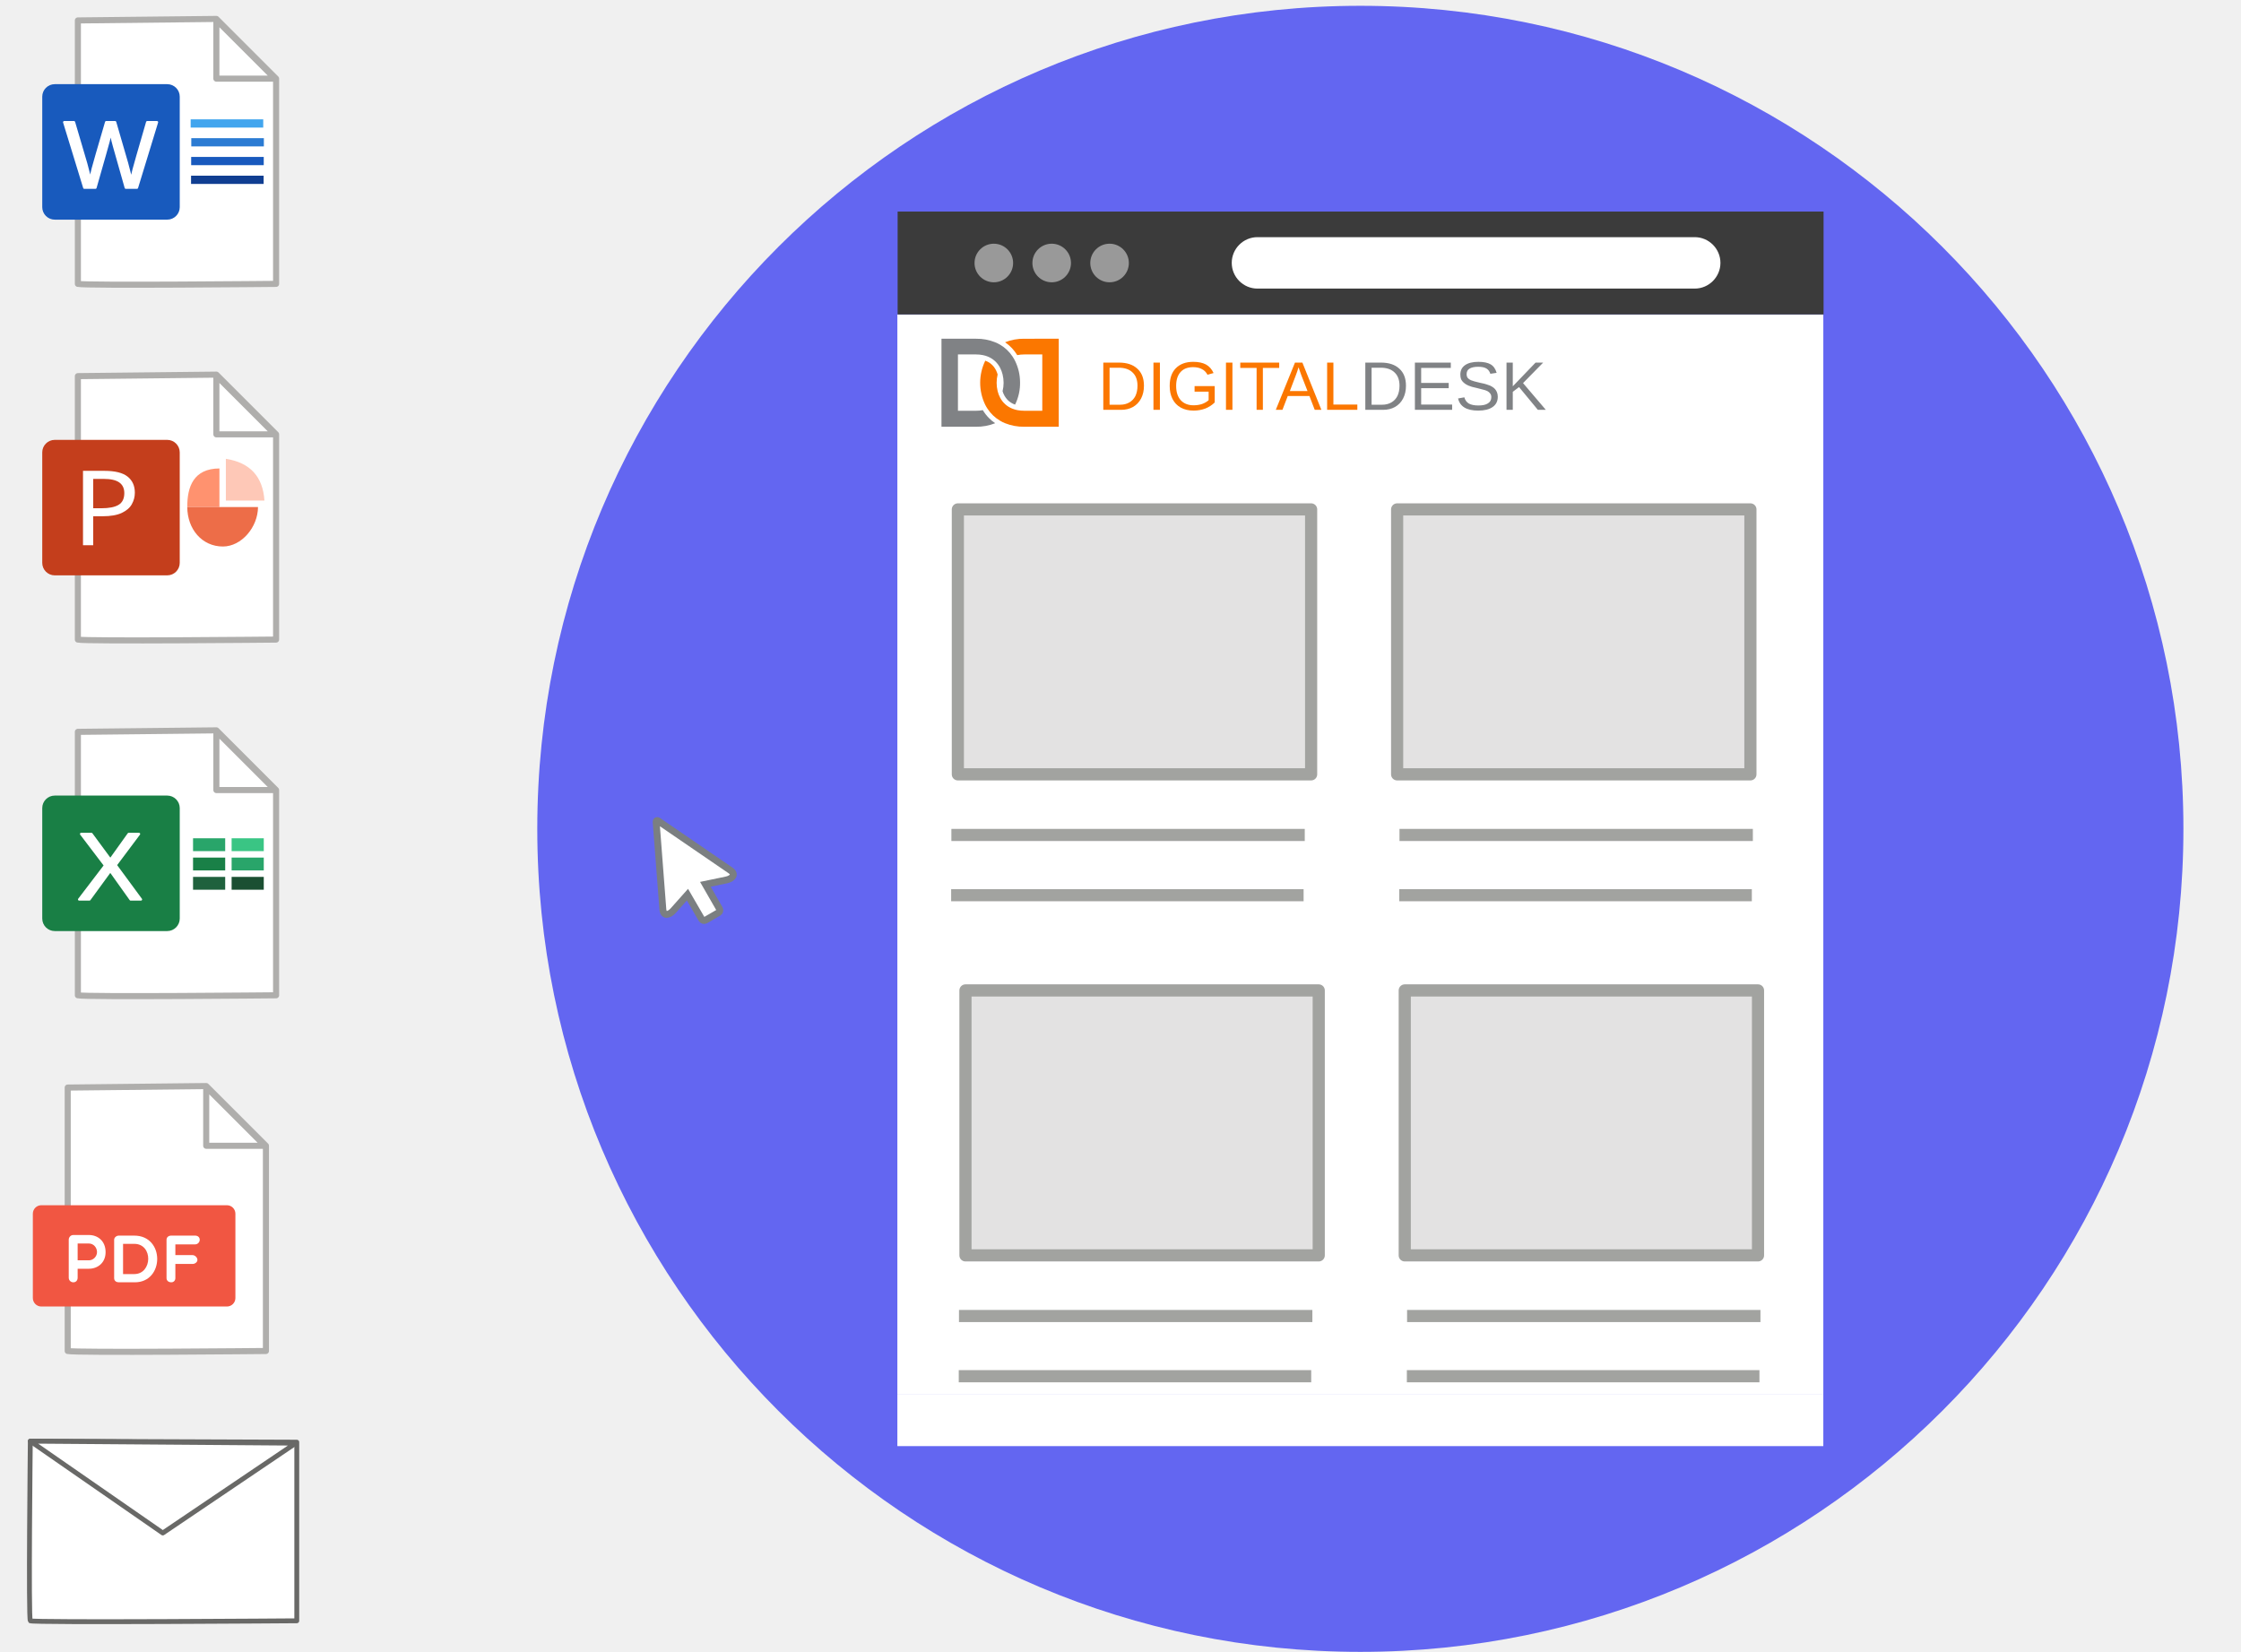
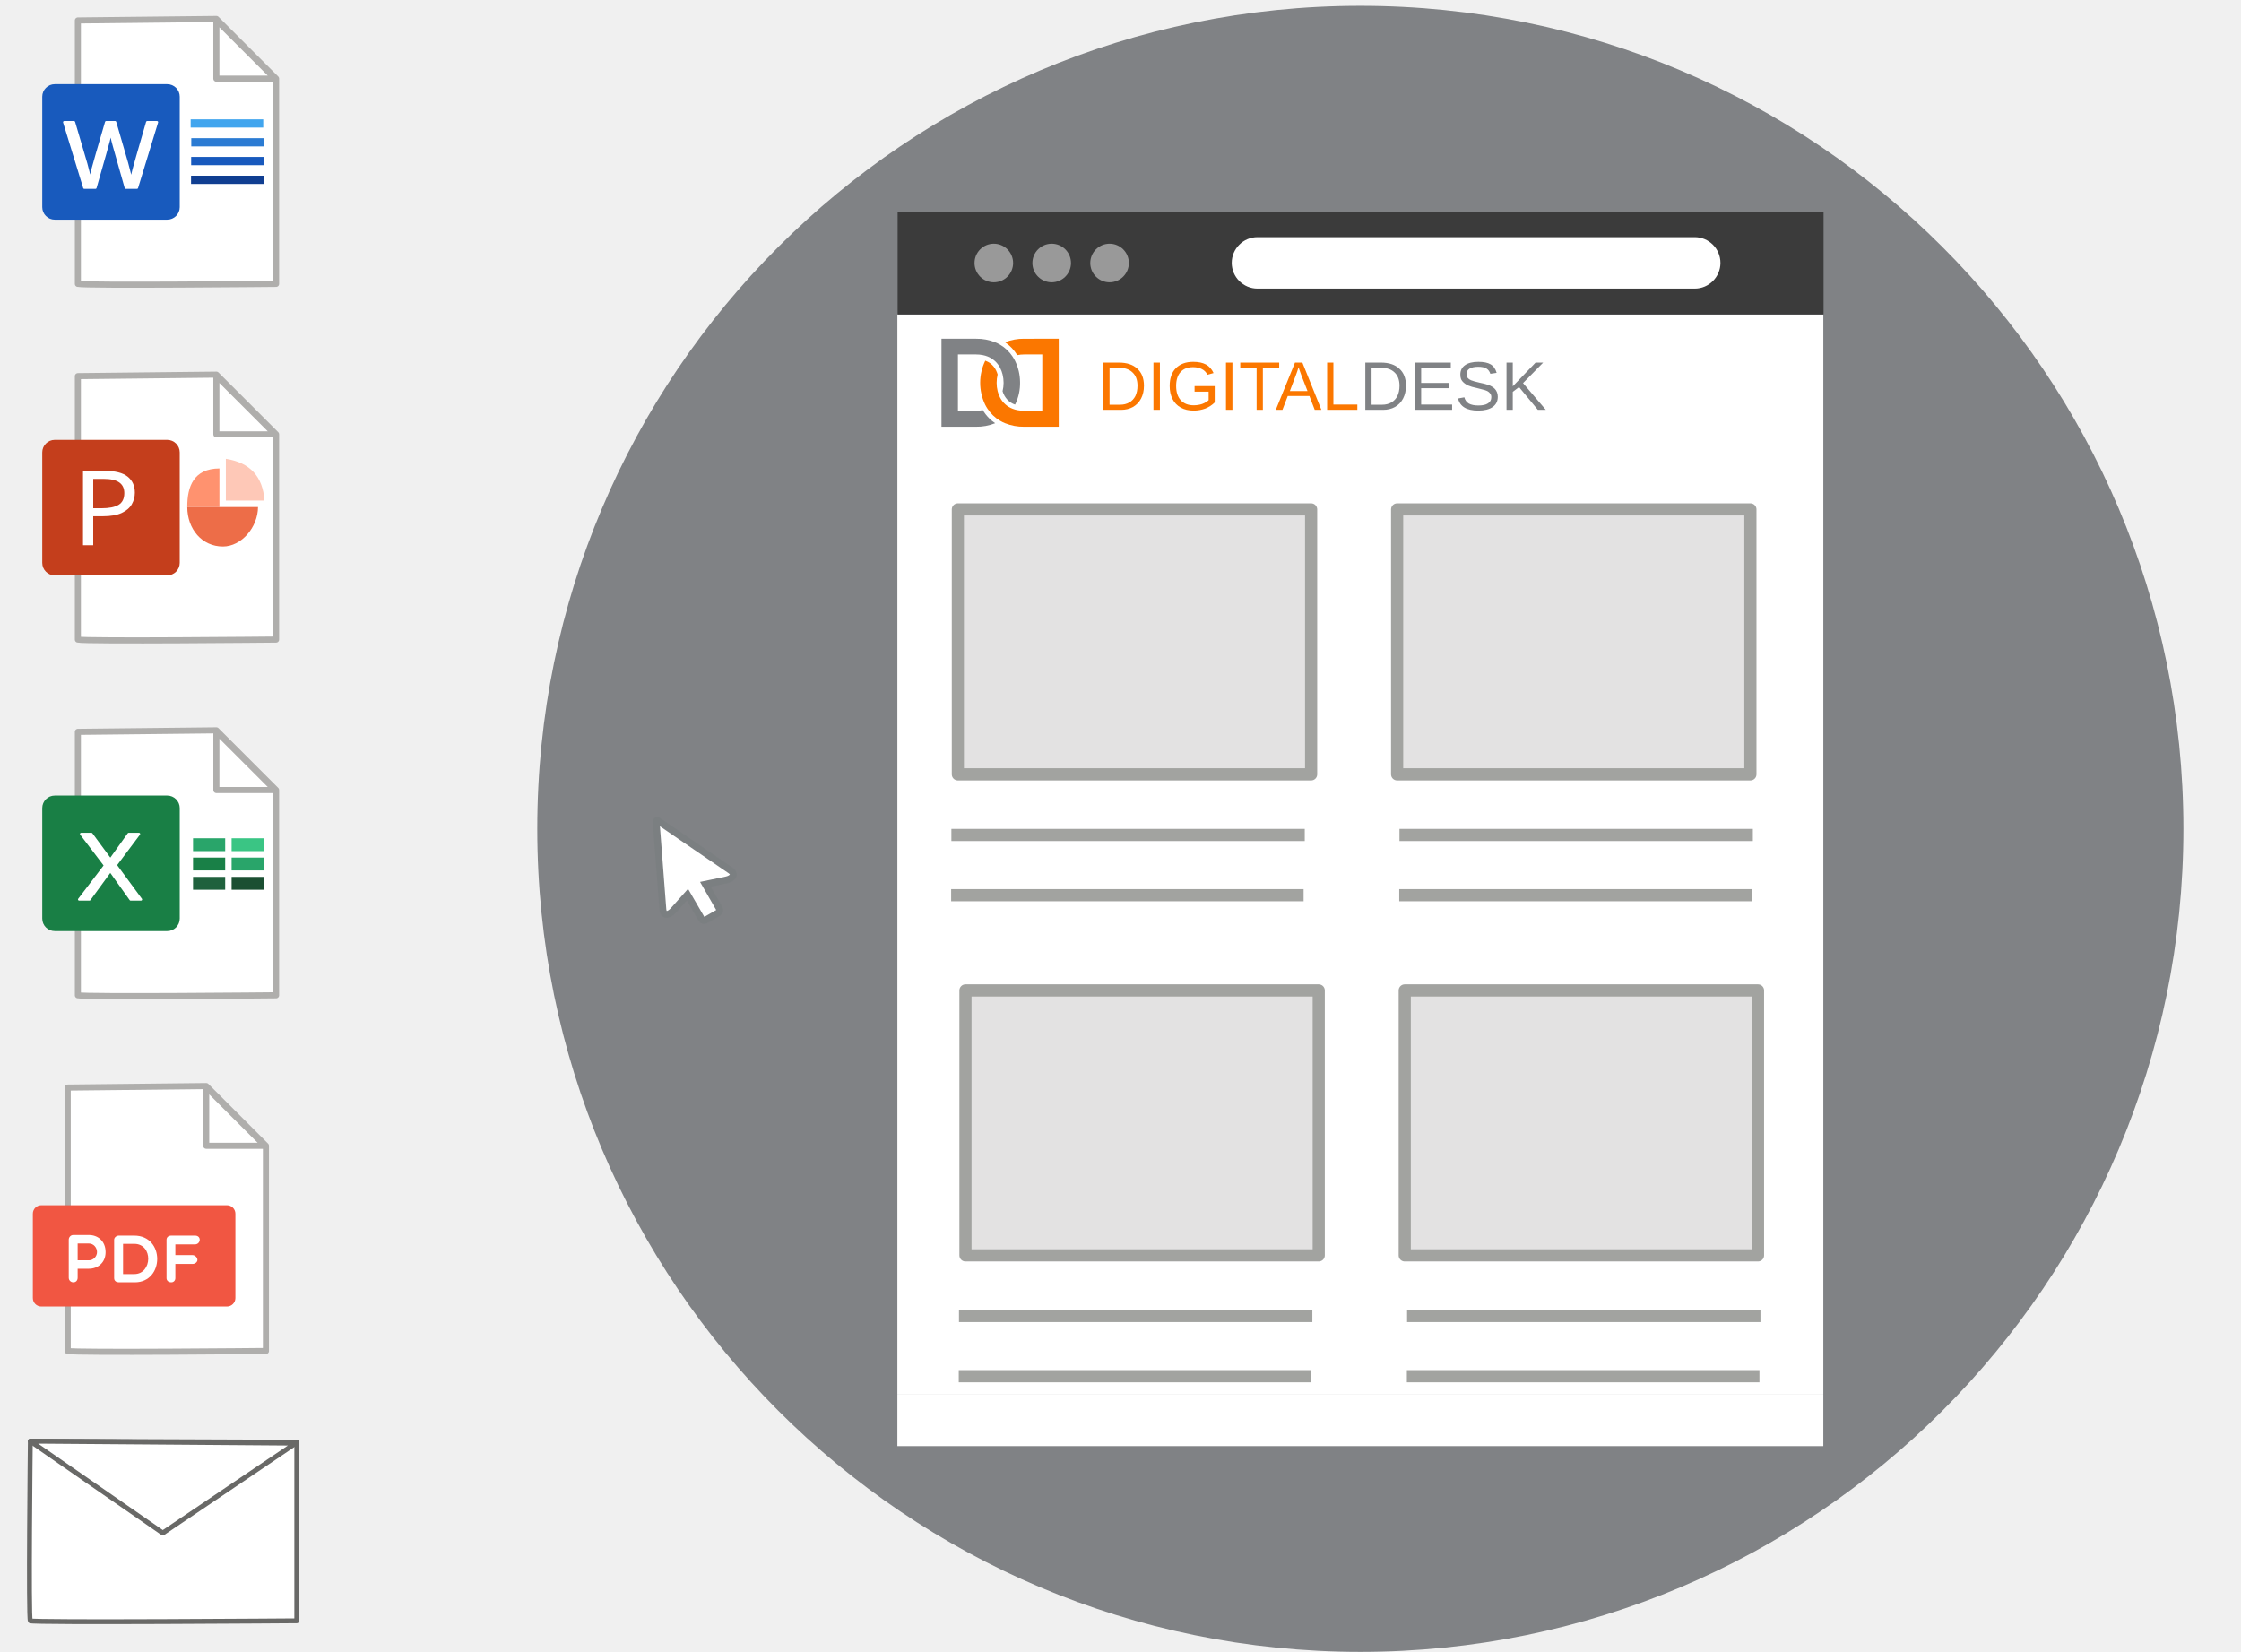
<svg xmlns="http://www.w3.org/2000/svg" xmlns:xlink="http://www.w3.org/1999/xlink" width="184.421mm" height="135.944mm" viewBox="0 0 184.421 135.944" version="1.1" id="svg1" xml:space="preserve">
  <defs id="defs1">
    <linearGradient id="linearGradient56">
      <stop style="stop-color:#ffffff;stop-opacity:0.859;" offset="0.213" id="stop56" />
      <stop style="stop-color:#e2f4fd;stop-opacity:0.452;" offset="1" id="stop57" />
    </linearGradient>
    <linearGradient xlink:href="#linearGradient56" id="linearGradient57" x1="1445.068" y1="1081.146" x2="1441.216" y2="1708.108" gradientUnits="userSpaceOnUse" />
    <filter style="color-interpolation-filters:sRGB" id="filter75" x="-0.064" y="-0.064" width="1.146" height="1.147">
      <feFlood result="flood" in="SourceGraphic" flood-opacity="0.498" flood-color="rgb(0,0,0)" id="feFlood74" />
      <feGaussianBlur result="blur" in="SourceGraphic" stdDeviation="7.799" id="feGaussianBlur74" />
      <feOffset result="offset" in="blur" dx="6" dy="6" id="feOffset74" />
      <feComposite result="comp1" operator="in" in="flood" in2="offset" id="feComposite74" />
      <feComposite result="fbSourceGraphic" operator="over" in="SourceGraphic" in2="comp1" id="feComposite75" />
      <feColorMatrix result="fbSourceGraphicAlpha" in="fbSourceGraphic" values="0 0 0 -1 0 0 0 0 -1 0 0 0 0 -1 0 0 0 0 1 0" id="feColorMatrix81" />
      <feFlood id="feFlood81" result="flood" in="fbSourceGraphic" flood-opacity="0.498" flood-color="rgb(0,255,0)" />
      <feGaussianBlur id="feGaussianBlur81" result="blur" in="fbSourceGraphic" stdDeviation="6.9" />
      <feOffset id="feOffset81" result="offset" in="blur" dx="6" dy="6" />
      <feComposite id="feComposite81" result="comp1" operator="in" in="flood" in2="offset" />
      <feComposite id="feComposite82" result="comp2" operator="over" in="fbSourceGraphic" in2="comp1" />
    </filter>
    <style type="text/css" id="style1">         </style>
    <style type="text/css" id="style1-4">           @font-face {    font-family: 'NexaBold';    src:url('/fonts/NexaBold.ttf.woff') format('woff'),        url('/fonts/NexaBold.ttf.svg#NexaBold') format('svg'),        url('/fonts/NexaBold.ttf.eot'),        url('/fonts/NexaBold.ttf.eot?#iefix') format('embedded-opentype');     font-weight: normal;    font-style: normal;}  </style>
    <filter style="color-interpolation-filters:sRGB" id="filter89" x="-0.616" y="-0.618" width="2.452" height="2.458">
      <feFlood result="flood" in="SourceGraphic" flood-opacity="0.498" flood-color="rgb(0,0,0)" id="feFlood88" />
      <feGaussianBlur result="blur" in="SourceGraphic" stdDeviation="6.9" id="feGaussianBlur88" />
      <feOffset result="offset" in="blur" dx="6" dy="6" id="feOffset88" />
      <feComposite result="comp1" operator="in" in="flood" in2="offset" id="feComposite88" />
      <feComposite result="comp2" operator="over" in="SourceGraphic" in2="comp1" id="feComposite89" />
    </filter>
  </defs>
  <g id="layer1" transform="translate(-13.73108,-101.9702)" />
  <g id="layer2" transform="translate(-13.73108,-101.9702)" style="display:inline">
    <g id="g51" transform="translate(-63.72537,-37.73347)">
      <path style="fill:#ffffff;fill-opacity:1;stroke:#afaeac;stroke-width:0.5;stroke-linecap:square;stroke-linejoin:round;stroke-miterlimit:0;stroke-dasharray:none;stroke-opacity:1" d="m 83.865,170.659 v 21.68 c 0.581,0.156 16.312,0 16.312,0 v -16.89 l -4.914,-4.914 z" id="path46" />
      <path style="fill:none;fill-opacity:0.628;stroke:#afaeac;stroke-width:0.5;stroke-linecap:square;stroke-linejoin:round;stroke-miterlimit:0;stroke-dasharray:none;stroke-opacity:1" d="m 95.263,170.618 v 4.832 h 4.832 z" id="path47" />
      <rect style="fill:#c43e1c;fill-opacity:1;stroke:none;stroke-width:0.5;stroke-linecap:square;stroke-linejoin:round;stroke-miterlimit:0;stroke-dasharray:none;stroke-opacity:1" id="rect47" width="11.315" height="11.15" x="80.933" y="175.904" ry="1.03" />
      <g id="g25-6" style="clip-rule:evenodd;fill-rule:evenodd;image-rendering:optimizeQuality;shape-rendering:geometricPrecision;text-rendering:geometricPrecision" transform="matrix(0.2645833,0,0,0.2645833,49.34475,164.8947)">
        <path style="opacity:1" fill="#fec8b7" d="m 176.5,47.5 c 7.51,1.174 11.51,5.507 12,13 -4,0 -8,0 -12,0 0,-4.333 0,-8.667 0,-13 z" id="path25-7" />
      </g>
      <g id="g26-9" style="clip-rule:evenodd;fill-rule:evenodd;image-rendering:optimizeQuality;shape-rendering:geometricPrecision;text-rendering:geometricPrecision" transform="matrix(0.2645833,0,0,0.2645833,49.34475,164.8947)">
        <path style="opacity:1" fill="#ff926f" d="m 174.5,62.5 h -10 c -0.039,-6.326 1.968,-11.965 10,-12 z" id="path26-5" />
      </g>
      <g id="g40-0" style="clip-rule:evenodd;fill-rule:evenodd;image-rendering:optimizeQuality;shape-rendering:geometricPrecision;text-rendering:geometricPrecision" transform="matrix(0.2645833,0,0,0.2645833,49.34475,164.8947)">
        <path style="opacity:1" fill="#ed6d48" d="m 164.5,62.5 h 10 12 c -0.043,6.285 -5.125,12.264 -10.913,12.28 C 169.073,74.775 164.52,69.381 164.5,62.5 Z" id="path40-7" />
      </g>
      <text xml:space="preserve" style="font-size:33.819px;line-height:1.2;font-family:sans-serif;-inkscape-font-specification:sans-serif;letter-spacing:-1.243px;clip-rule:evenodd;fill:#ffffff;fill-opacity:1;fill-rule:evenodd;stroke:none;stroke-width:1.89;stroke-linecap:square;stroke-linejoin:round;stroke-miterlimit:0;stroke-dasharray:none;stroke-opacity:1;image-rendering:optimizeQuality;shape-rendering:geometricPrecision;text-rendering:geometricPrecision" x="120.97" y="327.034" id="text47" transform="matrix(0.2760368,0,0,0.2536051,49.98978,101.6385)">
        <tspan id="tspan47" style="fill:#ffffff;fill-opacity:1;stroke-width:1.89" x="120.97" y="327.034">P</tspan>
      </text>
    </g>
    <g id="g51-6" transform="translate(-64.56161,20.81427)">
      <path style="fill:#ffffff;fill-opacity:1;stroke:#afaeac;stroke-width:0.5;stroke-linecap:square;stroke-linejoin:round;stroke-miterlimit:0;stroke-dasharray:none;stroke-opacity:1" d="m 83.865,170.659 v 21.68 c 0.581,0.156 16.312,0 16.312,0 v -16.89 l -4.914,-4.914 z" id="path46-2" />
      <path style="fill:#ffffff;fill-opacity:1;stroke:#afaeac;stroke-width:0.5;stroke-linecap:square;stroke-linejoin:round;stroke-miterlimit:0;stroke-dasharray:none;stroke-opacity:1" d="m 95.263,170.618 v 4.832 h 4.832 z" id="path47-6" />
      <path style="fill:#f15642;stroke-width:9.524" d="m -159.231,405.515 c 0,8.8 -7.2,16 -16,16 h -352 c -8.8,0 -16,-7.2 -16,-16 v -160 c 0,-8.8 7.2,-16 16,-16 h 352 c 8.8,0 16,7.2 16,16 z" id="path3-7" transform="matrix(0.04340771,0,0,0.04340771,104.5766,170.3808)" />
      <path style="fill:#ffffff;stroke-width:9.524" d="m 303.872,312.112 v 20.336 h 32.624 c 4.608,0 9.216,4.608 9.216,9.072 0,4.224 -4.608,7.68 -9.216,7.68 h -32.624 v 26.864 c 0,4.48 -3.184,7.92 -7.664,7.92 -5.632,0 -9.072,-3.44 -9.072,-7.92 v -72.672 c 0,-4.592 3.456,-7.936 9.072,-7.936 h 44.912 c 5.632,0 8.96,3.344 8.96,7.936 0,4.096 -3.328,8.704 -8.96,8.704 h -37.248 z" id="path6-1" transform="matrix(0.04340771,0,0,0.04340771,79.53332,170.0178)" />
      <path style="fill:#ffffff;stroke-width:9.524" d="m 196.656,384 c -4.224,0 -8.832,-2.304 -8.832,-7.92 v -72.672 c 0,-4.592 4.608,-7.936 8.832,-7.936 h 29.296 c 58.464,0 57.184,88.528 1.152,88.528 z m 8.064,-72.912 V 368.4 h 21.232 c 34.544,0 36.08,-57.312 0,-57.312 z" id="path5-1" transform="matrix(0.04340771,0,0,0.04340771,79.53332,170.0178)" />
      <path style="fill:#ffffff;stroke-width:9.524" d="m 101.744,303.152 c 0,-4.224 3.328,-8.832 8.688,-8.832 h 29.552 c 16.64,0 31.616,11.136 31.616,32.48 0,20.224 -14.976,31.488 -31.616,31.488 h -21.36 v 16.896 c 0,5.632 -3.584,8.816 -8.192,8.816 -4.224,0 -8.688,-3.184 -8.688,-8.816 z m 16.88,7.28 v 31.872 h 21.36 c 8.576,0 15.36,-7.568 15.36,-15.504 0,-8.944 -6.784,-16.368 -15.36,-16.368 z" id="path4-8" transform="matrix(0.04340771,0,0,0.04340771,79.53332,170.0178)" />
    </g>
    <g id="g50" transform="translate(-35.77288,48.04856)">
      <path style="fill:#ffffff;fill-opacity:1;stroke:#696967;stroke-width:0.4;stroke-linecap:square;stroke-linejoin:round;stroke-miterlimit:0;stroke-dasharray:none;stroke-opacity:1" d="m 51.999,172.525 c 0,0 -0.165,14.619 0,14.784 0.165,0.165 21.928,0 21.928,0 v -14.701 z" id="path48" />
      <path style="fill:#ffffff;fill-opacity:1;stroke:#696967;stroke-width:0.4;stroke-linecap:square;stroke-linejoin:round;stroke-miterlimit:0;stroke-dasharray:none;stroke-opacity:1" d="m 51.999,172.525 10.902,7.557 10.943,-7.392 z" id="path49" />
    </g>
    <g id="g49" style="clip-rule:evenodd;fill-rule:evenodd;image-rendering:optimizeQuality;shape-rendering:geometricPrecision;text-rendering:geometricPrecision" transform="matrix(0.2645833,0,0,0.2645833,51.44844,101.6385)">
      <path style="clip-rule:evenodd;fill:#ffffff;fill-opacity:1;fill-rule:evenodd;stroke:#afaeac;stroke-width:1.89;stroke-linecap:square;stroke-linejoin:round;stroke-miterlimit:0;stroke-dasharray:none;stroke-opacity:1;image-rendering:optimizeQuality;shape-rendering:geometricPrecision;text-rendering:geometricPrecision" d="M -118.331,7.61 V 89.551 c 2.195,0.588 61.651,0 61.651,0 v -63.836 L -75.254,7.142 Z" id="path46-6-8" />
      <g id="g35-2-9" style="clip-rule:evenodd;fill:#41a5ee;fill-opacity:1;fill-rule:evenodd;stroke-width:0.831;image-rendering:optimizeQuality;shape-rendering:geometricPrecision;text-rendering:geometricPrecision" transform="matrix(2.257588,0,0,0.6413155,-725.5366,3.429379)">
        <path style="opacity:1;fill:#41a5ee;fill-opacity:1;stroke-width:0.831" fill="#3ac584" d="m 284.5,54.5 c 3.333,0 6.667,0 10,0 0,1.333 0,2.667 0,4 -3.333,0 -6.667,0 -10,0 0,-1.333 0,-2.667 0,-4 z" id="path35-0-4" />
      </g>
      <g id="g35-2-9-9" style="clip-rule:evenodd;fill:#2b7bd3;fill-opacity:1;fill-rule:evenodd;stroke-width:0.831;image-rendering:optimizeQuality;shape-rendering:geometricPrecision;text-rendering:geometricPrecision" transform="matrix(2.257588,0,0,0.6413155,-725.3418,9.271979)">
        <path style="opacity:1;fill:#2b7bd3;fill-opacity:1;stroke-width:0.831" fill="#3ac584" d="m 284.5,54.5 c 3.333,0 6.667,0 10,0 0,1.333 0,2.667 0,4 -3.333,0 -6.667,0 -10,0 0,-1.333 0,-2.667 0,-4 z" id="path35-0-4-9" />
      </g>
      <g id="g35-2-9-6" style="clip-rule:evenodd;fill:#1859bd;fill-opacity:1;fill-rule:evenodd;stroke-width:0.831;image-rendering:optimizeQuality;shape-rendering:geometricPrecision;text-rendering:geometricPrecision" transform="matrix(2.257588,0,0,0.6413155,-725.3793,15.11458)">
        <path style="opacity:1;fill:#1859bd;fill-opacity:1;stroke-width:0.831" fill="#3ac584" d="m 284.5,54.5 c 3.333,0 6.667,0 10,0 0,1.333 0,2.667 0,4 -3.333,0 -6.667,0 -10,0 0,-1.333 0,-2.667 0,-4 z" id="path35-0-4-3" />
      </g>
      <g id="g35-2-9-94" style="clip-rule:evenodd;fill:#103e91;fill-opacity:1;fill-rule:evenodd;stroke-width:0.831;image-rendering:optimizeQuality;shape-rendering:geometricPrecision;text-rendering:geometricPrecision" transform="matrix(2.257588,0,0,0.6413155,-725.4139,20.95718)">
        <path style="opacity:1;fill:#103e91;fill-opacity:1;stroke-width:0.831" fill="#3ac584" d="m 284.5,54.5 c 3.333,0 6.667,0 10,0 0,1.333 0,2.667 0,4 -3.333,0 -6.667,0 -10,0 0,-1.333 0,-2.667 0,-4 z" id="path35-0-4-98" />
      </g>
      <path style="clip-rule:evenodd;fill:none;fill-opacity:0.628;fill-rule:evenodd;stroke:#afaeac;stroke-width:1.89;stroke-linecap:square;stroke-linejoin:round;stroke-miterlimit:0;stroke-dasharray:none;stroke-opacity:1;image-rendering:optimizeQuality;shape-rendering:geometricPrecision;text-rendering:geometricPrecision" d="M -75.254,7.454 V 25.715 h 18.261 z" id="path47-2-6" />
      <rect style="clip-rule:evenodd;fill:#185abd;fill-opacity:1;fill-rule:evenodd;stroke:none;stroke-width:1.89;stroke-linecap:square;stroke-linejoin:round;stroke-miterlimit:0;stroke-dasharray:none;stroke-opacity:1;image-rendering:optimizeQuality;shape-rendering:geometricPrecision;text-rendering:geometricPrecision" id="rect47-3-4" width="42.766" height="42.141" x="-129.413" y="27.432" ry="3.893" />
      <text xml:space="preserve" style="font-style:normal;font-variant:normal;font-weight:normal;font-stretch:normal;font-size:30.167px;line-height:1.2;font-family:Arial;-inkscape-font-specification:Arial;letter-spacing:-1.109px;clip-rule:evenodd;fill:#ffffff;fill-opacity:1;fill-rule:evenodd;stroke:#ffffff;stroke-width:0.756;stroke-linecap:square;stroke-linejoin:round;stroke-miterlimit:0;stroke-dasharray:none;stroke-opacity:1;image-rendering:optimizeQuality;shape-rendering:geometricPrecision;text-rendering:geometricPrecision" x="-120.304" y="60.81" id="text47-4-3" transform="scale(1.019798,0.980586)">
        <tspan id="tspan47-0-9" style="font-style:normal;font-variant:normal;font-weight:normal;font-stretch:normal;font-family:Arial;-inkscape-font-specification:Arial;fill:#ffffff;fill-opacity:1;stroke:#ffffff;stroke-width:0.756;stroke-dasharray:none;stroke-opacity:1" x="-120.304" y="60.81">W</tspan>
      </text>
    </g>
    <g id="g75" style="display:inline">
      <g id="g54" transform="matrix(0.2645833,0,0,0.2645833,57.94605,102.4478)" style="display:inline;opacity:1;stroke-width:9.524">
-         <circle style="fill:#6366f1;fill-opacity:1" cx="256" cy="256" r="256" id="circle1" />
+         <circle style="fill:#808285;fill-opacity:1" cx="256" cy="256" r="256" id="circle1" />
        <rect x="112" y="96" style="fill:#ffffff" width="288" height="336" id="rect1" />
        <rect x="112" y="432" style="fill:#ffffff;fill-opacity:1" width="288" height="16" id="rect2" />
        <rect x="112.08" y="64" style="fill:#3b3b3b" width="288" height="32" id="rect3" />
        <g id="g5">
          <circle style="fill:#999999" cx="142" cy="80" r="6" id="circle3" />
          <circle style="fill:#999999" cx="160" cy="80" r="6" id="circle4" />
          <circle style="fill:#999999" cx="178" cy="80" r="6" id="circle5" />
        </g>
        <path style="fill:#ffffff" d="M 360,87.96 H 224 c -4.4,0 -8,-3.6 -8,-8 v 0 c 0,-4.4 3.6,-8 8,-8 h 136 c 4.4,0 8,3.6 8,8 v 0 c 0,4.4 -3.6,8 -8,8 z" id="path5-9" />
      </g>
      <g id="layer4" style="display:inline">
        <rect style="fill:#cfcece;fill-opacity:0.589;stroke:#a2a3a0;stroke-width:1;stroke-linecap:square;stroke-linejoin:round;stroke-miterlimit:0;stroke-dasharray:none;stroke-dashoffset:8.4;stroke-opacity:1" id="rect4" width="29.072" height="21.804" x="92.557" y="143.893" />
        <rect style="display:inline;fill:#cfcece;fill-opacity:0.589;stroke:#a2a3a0;stroke-width:1;stroke-linecap:square;stroke-linejoin:round;stroke-miterlimit:0;stroke-dasharray:none;stroke-dashoffset:8.4;stroke-opacity:1" id="rect4-6" width="29.072" height="21.804" x="128.707" y="143.893" />
        <path style="fill:#ffffff;fill-opacity:0.589;stroke:#a2a3a0;stroke-width:1;stroke-linecap:square;stroke-linejoin:round;stroke-miterlimit:0;stroke-dasharray:none;stroke-dashoffset:31.748;stroke-opacity:1" d="M 92.524,170.687 H 120.605" id="path4" />
        <path style="fill:#ffffff;fill-opacity:0.589;stroke:#a2a3a0;stroke-width:1;stroke-linecap:square;stroke-linejoin:round;stroke-miterlimit:0;stroke-dasharray:none;stroke-dashoffset:31.748;stroke-opacity:1" d="m 92.505,175.642 h 28.005" id="path5" />
        <path style="display:inline;fill:#ffffff;fill-opacity:0.589;stroke:#a2a3a0;stroke-width:1;stroke-linecap:square;stroke-linejoin:round;stroke-miterlimit:0;stroke-dasharray:none;stroke-dashoffset:31.748;stroke-opacity:1" d="m 129.4,170.687 h 28.081" id="path4-3" />
        <path style="display:inline;fill:#ffffff;fill-opacity:0.589;stroke:#a2a3a0;stroke-width:1;stroke-linecap:square;stroke-linejoin:round;stroke-miterlimit:0;stroke-dasharray:none;stroke-dashoffset:31.748;stroke-opacity:1" d="m 129.381,175.642 h 28.016" id="path5-6" />
        <rect style="display:inline;fill:#cfcece;fill-opacity:0.589;stroke:#a2a3a0;stroke-width:1;stroke-linecap:square;stroke-linejoin:round;stroke-miterlimit:0;stroke-dasharray:none;stroke-dashoffset:8.4;stroke-opacity:1" id="rect4-5" width="29.072" height="21.804" x="93.183" y="183.48" />
        <rect style="display:inline;fill:#cfcece;fill-opacity:0.589;stroke:#a2a3a0;stroke-width:1;stroke-linecap:square;stroke-linejoin:round;stroke-miterlimit:0;stroke-dasharray:none;stroke-dashoffset:8.4;stroke-opacity:1" id="rect4-6-3" width="29.072" height="21.804" x="129.333" y="183.48" />
        <path style="display:inline;fill:#ffffff;fill-opacity:0.589;stroke:#a2a3a0;stroke-width:1;stroke-linecap:square;stroke-linejoin:round;stroke-miterlimit:0;stroke-dasharray:none;stroke-dashoffset:31.748;stroke-opacity:1" d="M 93.149,210.273 H 121.231" id="path4-82" />
        <path style="display:inline;fill:#ffffff;fill-opacity:0.589;stroke:#a2a3a0;stroke-width:1;stroke-linecap:square;stroke-linejoin:round;stroke-miterlimit:0;stroke-dasharray:none;stroke-dashoffset:31.748;stroke-opacity:1" d="M 93.131,215.229 H 121.136" id="path5-5" />
        <path style="display:inline;fill:#ffffff;fill-opacity:0.589;stroke:#a2a3a0;stroke-width:1;stroke-linecap:square;stroke-linejoin:round;stroke-miterlimit:0;stroke-dasharray:none;stroke-dashoffset:31.748;stroke-opacity:1" d="m 130.025,210.273 h 28.081" id="path4-3-3" />
        <path style="display:inline;fill:#ffffff;fill-opacity:0.589;stroke:#a2a3a0;stroke-width:1;stroke-linecap:square;stroke-linejoin:round;stroke-miterlimit:0;stroke-dasharray:none;stroke-dashoffset:31.748;stroke-opacity:1" d="m 130.007,215.229 h 28.016" id="path5-6-2" />
      </g>
      <g id="g6-9" style="display:inline;opacity:0;stroke-width:9.524" transform="matrix(0.04340771,0,0,0.04340771,14.97171,189.0692)" opacity="0">
        <rect style="fill:#c9cac7;fill-opacity:1;stroke:none;stroke-width:9.215;stroke-linecap:square;stroke-linejoin:round;stroke-miterlimit:0;stroke-dasharray:none;stroke-opacity:1" id="rect55" width="1609.111" height="1637.325" x="1743.169" y="-1132.054" ry="24.064" />
        <rect style="fill:none;fill-opacity:1;stroke:#696967;stroke-width:23.037;stroke-linecap:square;stroke-linejoin:round;stroke-miterlimit:0;stroke-dasharray:92.15, 46.075;stroke-dashoffset:193.514;stroke-opacity:1" id="rect55-3" width="1533.768" height="1561.73" x="1786.285" y="-1086.527" ry="22.953" />
        <rect style="fill:#ffffff;fill-opacity:1;stroke:#696967;stroke-width:16.126;stroke-linecap:square;stroke-linejoin:round;stroke-miterlimit:0;stroke-dasharray:none;stroke-dashoffset:271.841;stroke-opacity:1" id="rect55-3-5" width="1605.058" height="169.144" x="1743.598" y="526.36" ry="2.486" />
        <g id="g55" transform="matrix(0.3759894,0,0,0.3759894,2358.377,-499.1163)" style="stroke:#fdfcff;stroke-width:0;stroke-dasharray:none;stroke-opacity:1">
          <path d="m 768,810.7 c -23.6,0 -42.7,-19.1 -42.7,-42.7 0,-23.6 19.1,-42.7 42.7,-42.7 94.1,0 170.7,-76.6 170.7,-170.7 0,-89.6 -70.1,-164.3 -159.5,-170.1 L 754,383 743.3,360.3 c -42.2,-89.3 -133,-147 -231.3,-147 -98.3,0 -189.1,57.7 -231.3,147 L 270,383 l -25.1,1.6 c -89.5,5.8 -159.5,80.5 -159.5,170.1 0,94.1 76.6,170.7 170.7,170.7 23.6,0 42.7,19.1 42.7,42.7 0,23.6 -19.1,42.7 -42.7,42.7 C 114.9,810.8 0.1,696 0.1,554.8 0.1,428.7 92.6,322.3 214.8,302.4 274.8,195.7 388.9,128 512,128 c 123.1,0 237.2,67.7 297.3,174.2 122.2,19.9 214.7,126.4 214.7,252.5 0,141.1 -114.8,256 -256,256 z" fill="#3688ff" id="path1" style="fill:#ffffff;fill-opacity:1;stroke:#fcfcff;stroke-width:0;stroke-dasharray:none;stroke-opacity:1" />
          <path d="m 640,789.3 c -10.9,0 -21.8,-4.2 -30.2,-12.5 L 512,679 414.2,776.8 c -16.6,16.7 -43.7,16.7 -60.3,0 -16.7,-16.7 -16.7,-43.7 0,-60.3 l 128,-128 c 16.6,-16.7 43.7,-16.7 60.3,0 l 128,128 c 16.7,16.7 16.7,43.7 0,60.3 -8.4,8.4 -19.3,12.5 -30.2,12.5 z" fill="#5f6379" id="path2" style="fill:#fffbff;fill-opacity:1;stroke:#fdfcff;stroke-width:0;stroke-dasharray:none;stroke-opacity:1" />
          <path d="m 512,960 c -23.6,0 -42.7,-19.1 -42.7,-42.7 V 618.7 c 0,-23.6 19.1,-42.7 42.7,-42.7 23.6,0 42.7,19.1 42.7,42.7 v 298.7 c 0,23.5 -19.1,42.6 -42.7,42.6 z" fill="#5f6379" id="path3" style="fill:#fffbff;fill-opacity:1;stroke:#fdfcff;stroke-width:0;stroke-dasharray:none;stroke-opacity:1" />
        </g>
        <text xml:space="default" style="font-style:normal;font-variant:normal;font-weight:normal;font-stretch:normal;font-size:204.188px;line-height:1.2;font-family:Arial;-inkscape-font-specification:Arial;letter-spacing:-7.504px;fill:#ffffff;fill-opacity:1;stroke:#fdfcff;stroke-width:6.911;stroke-linecap:square;stroke-linejoin:round;stroke-miterlimit:0;stroke-dasharray:none;stroke-dashoffset:271.841;stroke-opacity:1" x="2197.271" y="75.137" id="text55">
          <tspan id="tspan55" style="font-style:normal;font-variant:normal;font-weight:normal;font-stretch:normal;font-family:'Courier New';-inkscape-font-specification:'Courier New';fill:#ffffff;fill-opacity:1;stroke:#fdfcff;stroke-width:6.911;stroke-dasharray:none;stroke-opacity:1" x="2197.271" y="75.137">Upload</tspan>
        </text>
        <rect style="fill:#3399ff;fill-opacity:1;stroke:none;stroke-width:13.016;stroke-linecap:square;stroke-linejoin:round;stroke-miterlimit:0;stroke-dasharray:none;stroke-dashoffset:44.598;stroke-opacity:1" id="rect76" width="0.154" height="117.967" x="1770.958" y="553.303">
          <animate attributeName="width" id="progress" from="0" to="1541" values="0;400;400;400;800;800;800;1200;1200;1200;1541;" begin="pdf-drag.end+1s" dur="1s" fill="freeze" />
          <animate attributeName="width" from="0" to="0" begin="progress.end+5s" dur="1s" fill="freeze" />
        </rect>
        <animate attributeName="opacity" id="drop-zone-appear" values="0;1" begin="move-cursor-left.end+2s" dur="0.1s" repeatCount="once" fill="freeze" />
        <animate attributeName="opacity" values="1;0" begin="progress.end+5s" dur="0.1s" fill="freeze" repeatCount="once" />
      </g>
      <text xml:space="default" style="font-style:normal;font-variant:normal;font-weight:normal;font-stretch:normal;font-size:5.648px;line-height:1.2;font-family:'Courier New';-inkscape-font-specification:'Courier New';letter-spacing:0px;fill:#fb7700;fill-opacity:1;stroke:none;stroke-width:0.7;stroke-linecap:square;stroke-linejoin:round;stroke-miterlimit:0;stroke-dasharray:none;stroke-dashoffset:44.598;stroke-opacity:1" x="104" y="135.772" id="text80" transform="scale(1.000547,0.9994536)">
        <tspan id="tspan80" style="font-style:normal;font-variant:normal;font-weight:normal;font-stretch:normal;font-size:5.648px;font-family:Arial;-inkscape-font-specification:Arial;letter-spacing:0px;fill:#fb7700;fill-opacity:1;stroke-width:0.7" x="104" y="135.772">DIGITAL<tspan style="fill:#808285;fill-opacity:1;stroke-width:0.7" id="tspan81">DESK</tspan>
        </tspan>
      </text>
      <g id="digital-desk-text" transform="matrix(0.08416785,0,0,0.08416785,91.14438,129.8464)" fill-rule="nonzero" style="fill:none;stroke:none;stroke-width:3.144">
        <path d="m 77.6,42.295 c 0.188,7.658 -1.479,15.248 -4.859,22.122 -2.775,-0.934 -5.291,-2.508 -7.344,-4.595 -2.292,-2.406 -3.97,-5.33 -4.89,-8.523 1.336,-5.377 1.341,-10.999 0.016,-16.379 -0.546,-2.23 -1.354,-4.387 -2.406,-6.427 -2.567,-5.052 -6.889,-8.993 -12.156,-11.084 -1.487,-0.598 -3.027,-1.056 -4.6,-1.366 -2.233,-0.456 -4.506,-0.68 -6.785,-0.668 H 16.868 v 55.065 h 17.713 c 2.219,0.007 4.433,-0.196 6.614,-0.605 1.661,2.777 3.647,5.346 5.915,7.654 1.87,1.911 3.93,3.628 6.147,5.123 -5.936,2.375 -12.284,3.546 -18.676,3.446 H 0.769 V 0.006 h 33.812 c 6.387,-0.1 12.731,1.071 18.661,3.447 1.685,0.673 3.315,1.478 4.875,2.406 4.879,2.867 9.033,6.819 12.14,11.55 0.87,1.3 1.657,2.654 2.359,4.052 3.216,6.478 4.92,13.602 4.984,20.834 z" id="Path_4" fill="#808285" style="stroke-width:3.144" />
        <path d="M 115.433,0.006 V 86.058 h -33.8 c -6.392,0.1 -12.74,-1.071 -18.676,-3.446 -1.677,-0.68 -3.302,-1.484 -4.859,-2.407 -4.941,-2.903 -9.144,-6.909 -12.28,-11.705 -0.867,-1.308 -1.654,-2.666 -2.359,-4.068 -6.516,-13.594 -6.464,-29.42 0.139,-42.971 7.343,2.639 10.634,8.445 12.078,13.491 -1.305,5.377 -1.299,10.988 0.016,16.362 0.543,2.19 1.351,4.305 2.406,6.3 2.609,5.02 6.983,8.897 12.28,10.883 1.503,0.587 3.057,1.034 4.642,1.335 2.18,0.409 4.395,0.612 6.613,0.605 h 17.7 v -55.062 h -17.7 c -2.278,-0.012 -4.552,0.212 -6.784,0.668 C 71.812,11.066 67.767,6.779 62.975,3.458 68.905,1.082 75.248,-0.089 81.635,0.011 Z" id="Path_5" fill="#fb7700" style="stroke-width:3.144" />
      </g>
    </g>
    <g id="g54-2" transform="matrix(0.2645833,0,0,0.2645833,57.94608,101.9702)" style="clip-rule:evenodd;display:inline;fill-rule:evenodd;stroke-width:9.524;image-rendering:optimizeQuality;shape-rendering:geometricPrecision;text-rendering:geometricPrecision;opacity:0" opacity="0">
-       <circle style="fill:#6366f1;fill-opacity:1" cx="256" cy="256" r="256" id="circle1-1" />
+       <circle style="fill:#808285;fill-opacity:1" cx="256" cy="256" r="256" id="circle1-1" />
      <rect x="112" y="96" style="fill:#ffffff" width="288" height="336" id="rect1-3" />
      <rect x="112" y="432" style="fill:#db2b42" width="288" height="16" id="rect2-2" />
      <rect x="112.08" y="64" style="fill:#3b3b3b" width="288" height="32" id="rect3-8" />
      <g id="g5-6">
        <circle style="fill:#999999" cx="142" cy="80" r="6" id="circle3-9" />
        <circle style="fill:#999999" cx="160" cy="80" r="6" id="circle4-4" />
        <circle style="fill:#999999" cx="178" cy="80" r="6" id="circle5-5" />
      </g>
      <path style="fill:#ffffff" d="M 360,87.96 H 224 c -4.4,0 -8,-3.6 -8,-8 v 0 c 0,-4.4 3.6,-8 8,-8 h 136 c 4.4,0 8,3.6 8,8 v 0 c 0,4.4 -3.6,8 -8,8 z" id="path5-9-3" />
      <rect x="136" y="159.956" style="fill:#db2b42;stroke-width:9.524" width="240" height="72.044" id="rect5-1" />
      <g id="g13-1">
        <rect x="136" y="256" style="fill:#cccccc" width="112" height="8" id="rect6-4" />
        <rect x="136" y="280" style="fill:#cccccc" width="112" height="8" id="rect7-5" />
        <rect x="136" y="304" style="fill:#cccccc" width="112" height="8" id="rect8-4" />
        <rect x="136" y="328" style="fill:#cccccc" width="112" height="8" id="rect9-4" />
        <rect x="136" y="352" style="fill:#cccccc" width="112" height="8" id="rect10-3" />
        <rect x="136" y="376" style="fill:#cccccc" width="112" height="8" id="rect11-8" />
        <rect x="136" y="400" style="fill:#cccccc" width="112" height="8" id="rect12-1" />
        <rect x="272" y="256" style="fill:#cccccc" width="104" height="152" id="rect13-1" />
      </g>
      <g id="digital-desk-text-1" transform="matrix(0.3181147,0,0,0.3181147,125.6436,105.9999)" fill-rule="nonzero" style="display:inline;fill:none;stroke:none;stroke-width:3.144">
        <path d="m 77.6,42.295 c 0.188,7.658 -1.479,15.248 -4.859,22.122 -2.775,-0.934 -5.291,-2.508 -7.344,-4.595 -2.292,-2.406 -3.97,-5.33 -4.89,-8.523 1.336,-5.377 1.341,-10.999 0.016,-16.379 -0.546,-2.23 -1.354,-4.387 -2.406,-6.427 -2.567,-5.052 -6.889,-8.993 -12.156,-11.084 -1.487,-0.598 -3.027,-1.056 -4.6,-1.366 -2.233,-0.456 -4.506,-0.68 -6.785,-0.668 H 16.868 v 55.065 h 17.713 c 2.219,0.007 4.433,-0.196 6.614,-0.605 1.661,2.777 3.647,5.346 5.915,7.654 1.87,1.911 3.93,3.628 6.147,5.123 -5.936,2.375 -12.284,3.546 -18.676,3.446 H 0.769 V 0.006 h 33.812 c 6.387,-0.1 12.731,1.071 18.661,3.447 1.685,0.673 3.315,1.478 4.875,2.406 4.879,2.867 9.033,6.819 12.14,11.55 0.87,1.3 1.657,2.654 2.359,4.052 3.216,6.478 4.92,13.602 4.984,20.834 z" id="Path_4-9" fill="#808285" style="stroke-width:3.144" />
        <path d="M 115.433,0.006 V 86.058 h -33.8 c -6.392,0.1 -12.74,-1.071 -18.676,-3.446 -1.677,-0.68 -3.302,-1.484 -4.859,-2.407 -4.941,-2.903 -9.144,-6.909 -12.28,-11.705 -0.867,-1.308 -1.654,-2.666 -2.359,-4.068 -6.516,-13.594 -6.464,-29.42 0.139,-42.971 7.343,2.639 10.634,8.445 12.078,13.491 -1.305,5.377 -1.299,10.988 0.016,16.362 0.543,2.19 1.351,4.305 2.406,6.3 2.609,5.02 6.983,8.897 12.28,10.883 1.503,0.587 3.057,1.034 4.642,1.335 2.18,0.409 4.395,0.612 6.613,0.605 h 17.7 v -55.062 h -17.7 c -2.278,-0.012 -4.552,0.212 -6.784,0.668 C 71.812,11.066 67.767,6.779 62.975,3.458 68.905,1.082 75.248,-0.089 81.635,0.011 Z" id="Path_5-3" fill="#fb7700" style="stroke-width:3.144" />
      </g>
      <text xml:space="default" style="font-style:normal;font-variant:normal;font-weight:normal;font-stretch:normal;font-size:22.624px;line-height:1.2;font-family:'Courier New';-inkscape-font-specification:'Courier New';letter-spacing:0px;clip-rule:evenodd;display:inline;fill:#fb7700;fill-opacity:1;fill-rule:evenodd;stroke:none;stroke-width:2.646;stroke-linecap:square;stroke-linejoin:round;stroke-miterlimit:0;stroke-dasharray:none;stroke-dashoffset:44.598;stroke-opacity:1;image-rendering:optimizeQuality;shape-rendering:geometricPrecision;text-rendering:geometricPrecision" x="155.143" y="135.491" id="text80-1" transform="scale(1.060509,0.9429438)">
        <tspan id="tspan80-2" style="font-style:normal;font-variant:normal;font-weight:normal;font-stretch:normal;font-size:22.624px;font-family:Arial;-inkscape-font-specification:Arial;letter-spacing:0px;fill:#fb7700;fill-opacity:1;stroke-width:2.646" x="162" y="135.491">DIGITAL<tspan style="fill:#808285;fill-opacity:1;stroke-width:2.646" id="tspan81-1">DESK</tspan>
        </tspan>
      </text>
      <animate attributeName="opacity" values="0;1" begin="progress.end" dur="0.1s" fill="freeze" repeatCount="once" />
      <animate attributeName="opacity" values="1;0" begin="progress.end+5s" dur="1s" fill="freeze" repeatCount="once" />
    </g>
    <g id="g52" transform="matrix(0.2645833,0,0,0.2645833,-42.35777,94.62789)" style="clip-rule:evenodd;fill-rule:evenodd;image-rendering:optimizeQuality;shape-rendering:geometricPrecision;text-rendering:geometricPrecision">
      <path style="fill:#ffffff;fill-opacity:1;stroke:#afaeac;stroke-width:1.89;stroke-linecap:square;stroke-linejoin:round;stroke-miterlimit:0;stroke-dasharray:none;stroke-opacity:1" d="m 236.212,255.389 v 81.941 c 2.195,0.588 61.651,0 61.651,0 v -63.836 L 279.29,254.921 Z" id="path46-6" />
      <path style="fill:#ffffff;fill-opacity:1;stroke:#afaeac;stroke-width:1.89;stroke-linecap:square;stroke-linejoin:round;stroke-miterlimit:0;stroke-dasharray:none;stroke-opacity:1" d="m 279.29,255.233 v 18.261 h 18.261 z" id="path47-2" />
      <rect style="fill:#197f45;fill-opacity:1;stroke:none;stroke-width:1.89;stroke-linecap:square;stroke-linejoin:round;stroke-miterlimit:0;stroke-dasharray:none;stroke-opacity:1" id="rect47-3" width="42.766" height="42.141" x="225.13" y="275.211" ry="3.893" />
      <g id="g34-5" style="clip-rule:evenodd;fill-rule:evenodd;image-rendering:optimizeQuality;shape-rendering:geometricPrecision;text-rendering:geometricPrecision" transform="translate(-0.4686893,233.9935)">
        <path style="opacity:1" fill="#29a56a" d="m 272.5,54.5 c 3.333,0 6.667,0 10,0 0,1.333 0,2.667 0,4 -3.333,0 -6.667,0 -10,0 0,-1.333 0,-2.667 0,-4 z" id="path34-1" />
      </g>
      <g id="g35-2" style="clip-rule:evenodd;fill-rule:evenodd;image-rendering:optimizeQuality;shape-rendering:geometricPrecision;text-rendering:geometricPrecision" transform="translate(-0.4686893,233.9935)">
        <path style="opacity:1" fill="#3ac584" d="m 284.5,54.5 c 3.333,0 6.667,0 10,0 0,1.333 0,2.667 0,4 -3.333,0 -6.667,0 -10,0 0,-1.333 0,-2.667 0,-4 z" id="path35-0" />
      </g>
      <g id="g38-6" style="clip-rule:evenodd;fill-rule:evenodd;image-rendering:optimizeQuality;shape-rendering:geometricPrecision;text-rendering:geometricPrecision" transform="translate(-0.4686893,233.9935)">
        <path style="opacity:1" fill="#198047" d="m 272.5,60.5 c 3.333,0 6.667,0 10,0 0,1.333 0,2.667 0,4 -3.333,0 -6.667,0 -10,0 0,-1.333 0,-2.667 0,-4 z" id="path38-2" />
      </g>
      <g id="g39-9" style="clip-rule:evenodd;fill-rule:evenodd;image-rendering:optimizeQuality;shape-rendering:geometricPrecision;text-rendering:geometricPrecision" transform="translate(-0.4686893,233.9935)">
        <path style="opacity:1" fill="#29a56a" d="m 284.5,60.5 c 3.333,0 6.667,0 10,0 0,1.333 0,2.667 0,4 -3.333,0 -6.667,0 -10,0 0,-1.333 0,-2.667 0,-4 z" id="path39-9" />
      </g>
      <g id="g42-8" style="clip-rule:evenodd;fill-rule:evenodd;image-rendering:optimizeQuality;shape-rendering:geometricPrecision;text-rendering:geometricPrecision" transform="translate(-0.4686893,233.9935)">
        <path style="opacity:1" fill="#1f613d" d="m 272.5,66.5 c 3.333,0 6.667,0 10,0 0,1.333 0,2.667 0,4 -3.333,0 -6.667,0 -10,0 0,-1.333 0,-2.667 0,-4 z" id="path42-1" />
      </g>
      <g id="g43-6" style="clip-rule:evenodd;fill-rule:evenodd;image-rendering:optimizeQuality;shape-rendering:geometricPrecision;text-rendering:geometricPrecision" transform="translate(-0.4686893,233.9935)">
        <path style="opacity:1" fill="#1b4f32" d="m 284.5,66.5 c 3.333,0 6.667,0 10,0 0,1.333 0,2.667 0,4 -3.333,0 -6.667,0 -10,0 0,-1.333 0,-2.667 0,-4 z" id="path43-8" />
      </g>
      <text xml:space="preserve" style="font-style:normal;font-variant:normal;font-weight:normal;font-stretch:normal;font-size:30.167px;line-height:1.2;font-family:Arial;-inkscape-font-specification:Arial;letter-spacing:-1.109px;clip-rule:evenodd;fill:#ffffff;fill-opacity:1;fill-rule:evenodd;stroke:#ffffff;stroke-width:0.756;stroke-linecap:square;stroke-linejoin:round;stroke-miterlimit:0;stroke-dasharray:none;stroke-opacity:1;image-rendering:optimizeQuality;shape-rendering:geometricPrecision;text-rendering:geometricPrecision" x="231.36" y="313.608" id="text47-4" transform="scale(1.019798,0.980586)">
        <tspan id="tspan47-0" style="font-style:normal;font-variant:normal;font-weight:normal;font-stretch:normal;font-family:Arial;-inkscape-font-specification:Arial;fill:#ffffff;fill-opacity:1;stroke:#ffffff;stroke-width:0.756;stroke-dasharray:none;stroke-opacity:1" x="231.36" y="313.608">X</tspan>
      </text>
    </g>
    <g id="layer3" transform="translate(-9.745829,-0.9911012)" opacity="0" style="display:inline">
      <rect style="mix-blend-mode:normal;fill:url(#linearGradient57);fill-opacity:1;stroke:#def4fe;stroke-width:9.215;stroke-linecap:square;stroke-linejoin:round;stroke-miterlimit:0;stroke-dasharray:none;stroke-dashoffset:44.598;stroke-opacity:1;image-rendering:auto" id="rect56" width="626.961" height="624.271" x="1101.408" y="1089.219" ry="23.729" transform="matrix(0.04340771,0,0,0.04340771,-24.01446,142.4444)" />
      <rect style="mix-blend-mode:normal;fill:none;fill-opacity:1;stroke:#def4fe;stroke-width:0.4;stroke-linecap:square;stroke-linejoin:round;stroke-miterlimit:0;stroke-dasharray:none;stroke-dashoffset:44.598;stroke-opacity:1;image-rendering:auto" id="rect56-6" width="27.215" height="27.098" x="23.677" y="189.612" ry="1.03" />
      <path style="fill:#ffffff;fill-opacity:1;stroke:#afaeac;stroke-width:0.5;stroke-linecap:square;stroke-linejoin:round;stroke-miterlimit:0;stroke-dasharray:none;stroke-opacity:1" d="m 29.238,192.611 v 21.68 c 0.581,0.156 16.312,0 16.312,0 v -16.89 l -4.914,-4.914 z" id="path46-2-8" />
      <path style="fill:#f15642;fill-opacity:1;stroke-width:0.413" d="m 43.038,209.935 c 0,0.382 -0.313,0.695 -0.695,0.695 H 27.064 c -0.382,0 -0.695,-0.313 -0.695,-0.695 v -6.945 c 0,-0.382 0.313,-0.695 0.695,-0.695 h 15.28 c 0.382,0 0.695,0.313 0.695,0.695 z" id="path3-7-0" />
      <path style="fill:#ffffff;fill-opacity:1;stroke-width:0.413" d="m 29.323,205.129 c 0,-0.183 0.144,-0.383 0.377,-0.383 h 1.283 c 0.722,0 1.372,0.483 1.372,1.41 0,0.878 -0.65,1.367 -1.372,1.367 h -0.927 v 0.733 c 0,0.244 -0.156,0.383 -0.356,0.383 -0.183,0 -0.377,-0.138 -0.377,-0.383 z m 0.733,0.316 v 1.383 h 0.927 c 0.372,0 0.667,-0.329 0.667,-0.673 0,-0.388 -0.294,-0.711 -0.667,-0.711 z" id="path4-8-5" />
      <path style="fill:#ffffff;fill-opacity:1;stroke-width:0.413" d="m 33.443,208.638 c -0.183,0 -0.383,-0.1 -0.383,-0.344 v -3.155 c 0,-0.199 0.2,-0.344 0.383,-0.344 h 1.272 c 2.538,0 2.482,3.843 0.05,3.843 z m 0.35,-3.165 v 2.488 h 0.922 c 1.499,0 1.566,-2.488 0,-2.488 z" id="path5-1-0" />
      <path style="fill:#ffffff;fill-opacity:1;stroke-width:0.413" d="m 38.097,205.518 v 0.883 h 1.416 c 0.2,0 0.4,0.2 0.4,0.394 0,0.183 -0.2,0.333 -0.4,0.333 h -1.416 v 1.166 c 0,0.194 -0.138,0.344 -0.333,0.344 -0.244,0 -0.394,-0.149 -0.394,-0.344 v -3.155 c 0,-0.199 0.15,-0.344 0.394,-0.344 h 1.95 c 0.244,0 0.389,0.145 0.389,0.344 0,0.178 -0.144,0.378 -0.389,0.378 h -1.617 z" id="path6-1-1" />
      <path style="fill:#ffffff;fill-opacity:0.589;stroke:#afaeac;stroke-width:0.5;stroke-linecap:square;stroke-linejoin:round;stroke-miterlimit:0;stroke-dasharray:none;stroke-opacity:1" d="m 40.636,192.57 v 4.832 h 4.832 z" id="path47-6-4" />
      <animateTransform attributeName="transform" id="pdf-drag" attributeType="XML" type="translate" from="0 0" to="91 -33" begin="move-cursor-left.end+2s" dur="1s" fill="freeze" repeatCount="indefiniteOFF" />
      <animate attributeName="opacity" id="drag-icon-appear" values="0;1" begin="move-cursor-left.end+2s" dur="0.1s" repeatCount="once" fill="freeze" />
      <animate attributeName="opacity" id="drag-icon-disappear" values="1;0" begin="pdf-drag.end+1s" dur="0.1s" repeatCount="once" fill="freeze" />
    </g>
    <path d="m 71.783,177.701 c -0.109,0.056 -0.246,0.019 -0.305,-0.082 l -1.173,-2.021 -1.164,1.307 c -0.351,0.394 -0.814,0.492 -0.861,-0.105 l -0.553,-7.197 v 0 c -0.003,-0.037 0.013,-0.076 0.044,-0.098 0.035,-0.015 0.076,-0.01 0.106,0.011 v 0 l 5.956,4.077 c 0.494,0.338 0.177,0.691 -0.339,0.798 l -1.713,0.355 1.163,2.027 c 0.058,0.101 0.021,0.238 -0.082,0.305 z" id="path1-6-9" style="fill:#ffffff;fill-opacity:1;stroke:#7b7f81;stroke-width:0.565;stroke-dasharray:none;stroke-opacity:1">
      <animateTransform id="move-cursor-left" attributeName="transform" attributeType="XML" type="translate" from="0 0" to="-33 43" begin="0s; progress.end+5s" dur="1s" fill="freeze" repeatCount="indefiniteOFF" />
      <animateTransform id="move-cursor-right" attributeName="transform" attributeType="XML" type="translate" from="-33 43" to="68 11" begin="move-cursor-left.end+2s" dur="1s" fill="freeze" repeatCount="indefiniteOFF" />
    </path>
  </g>
</svg>
